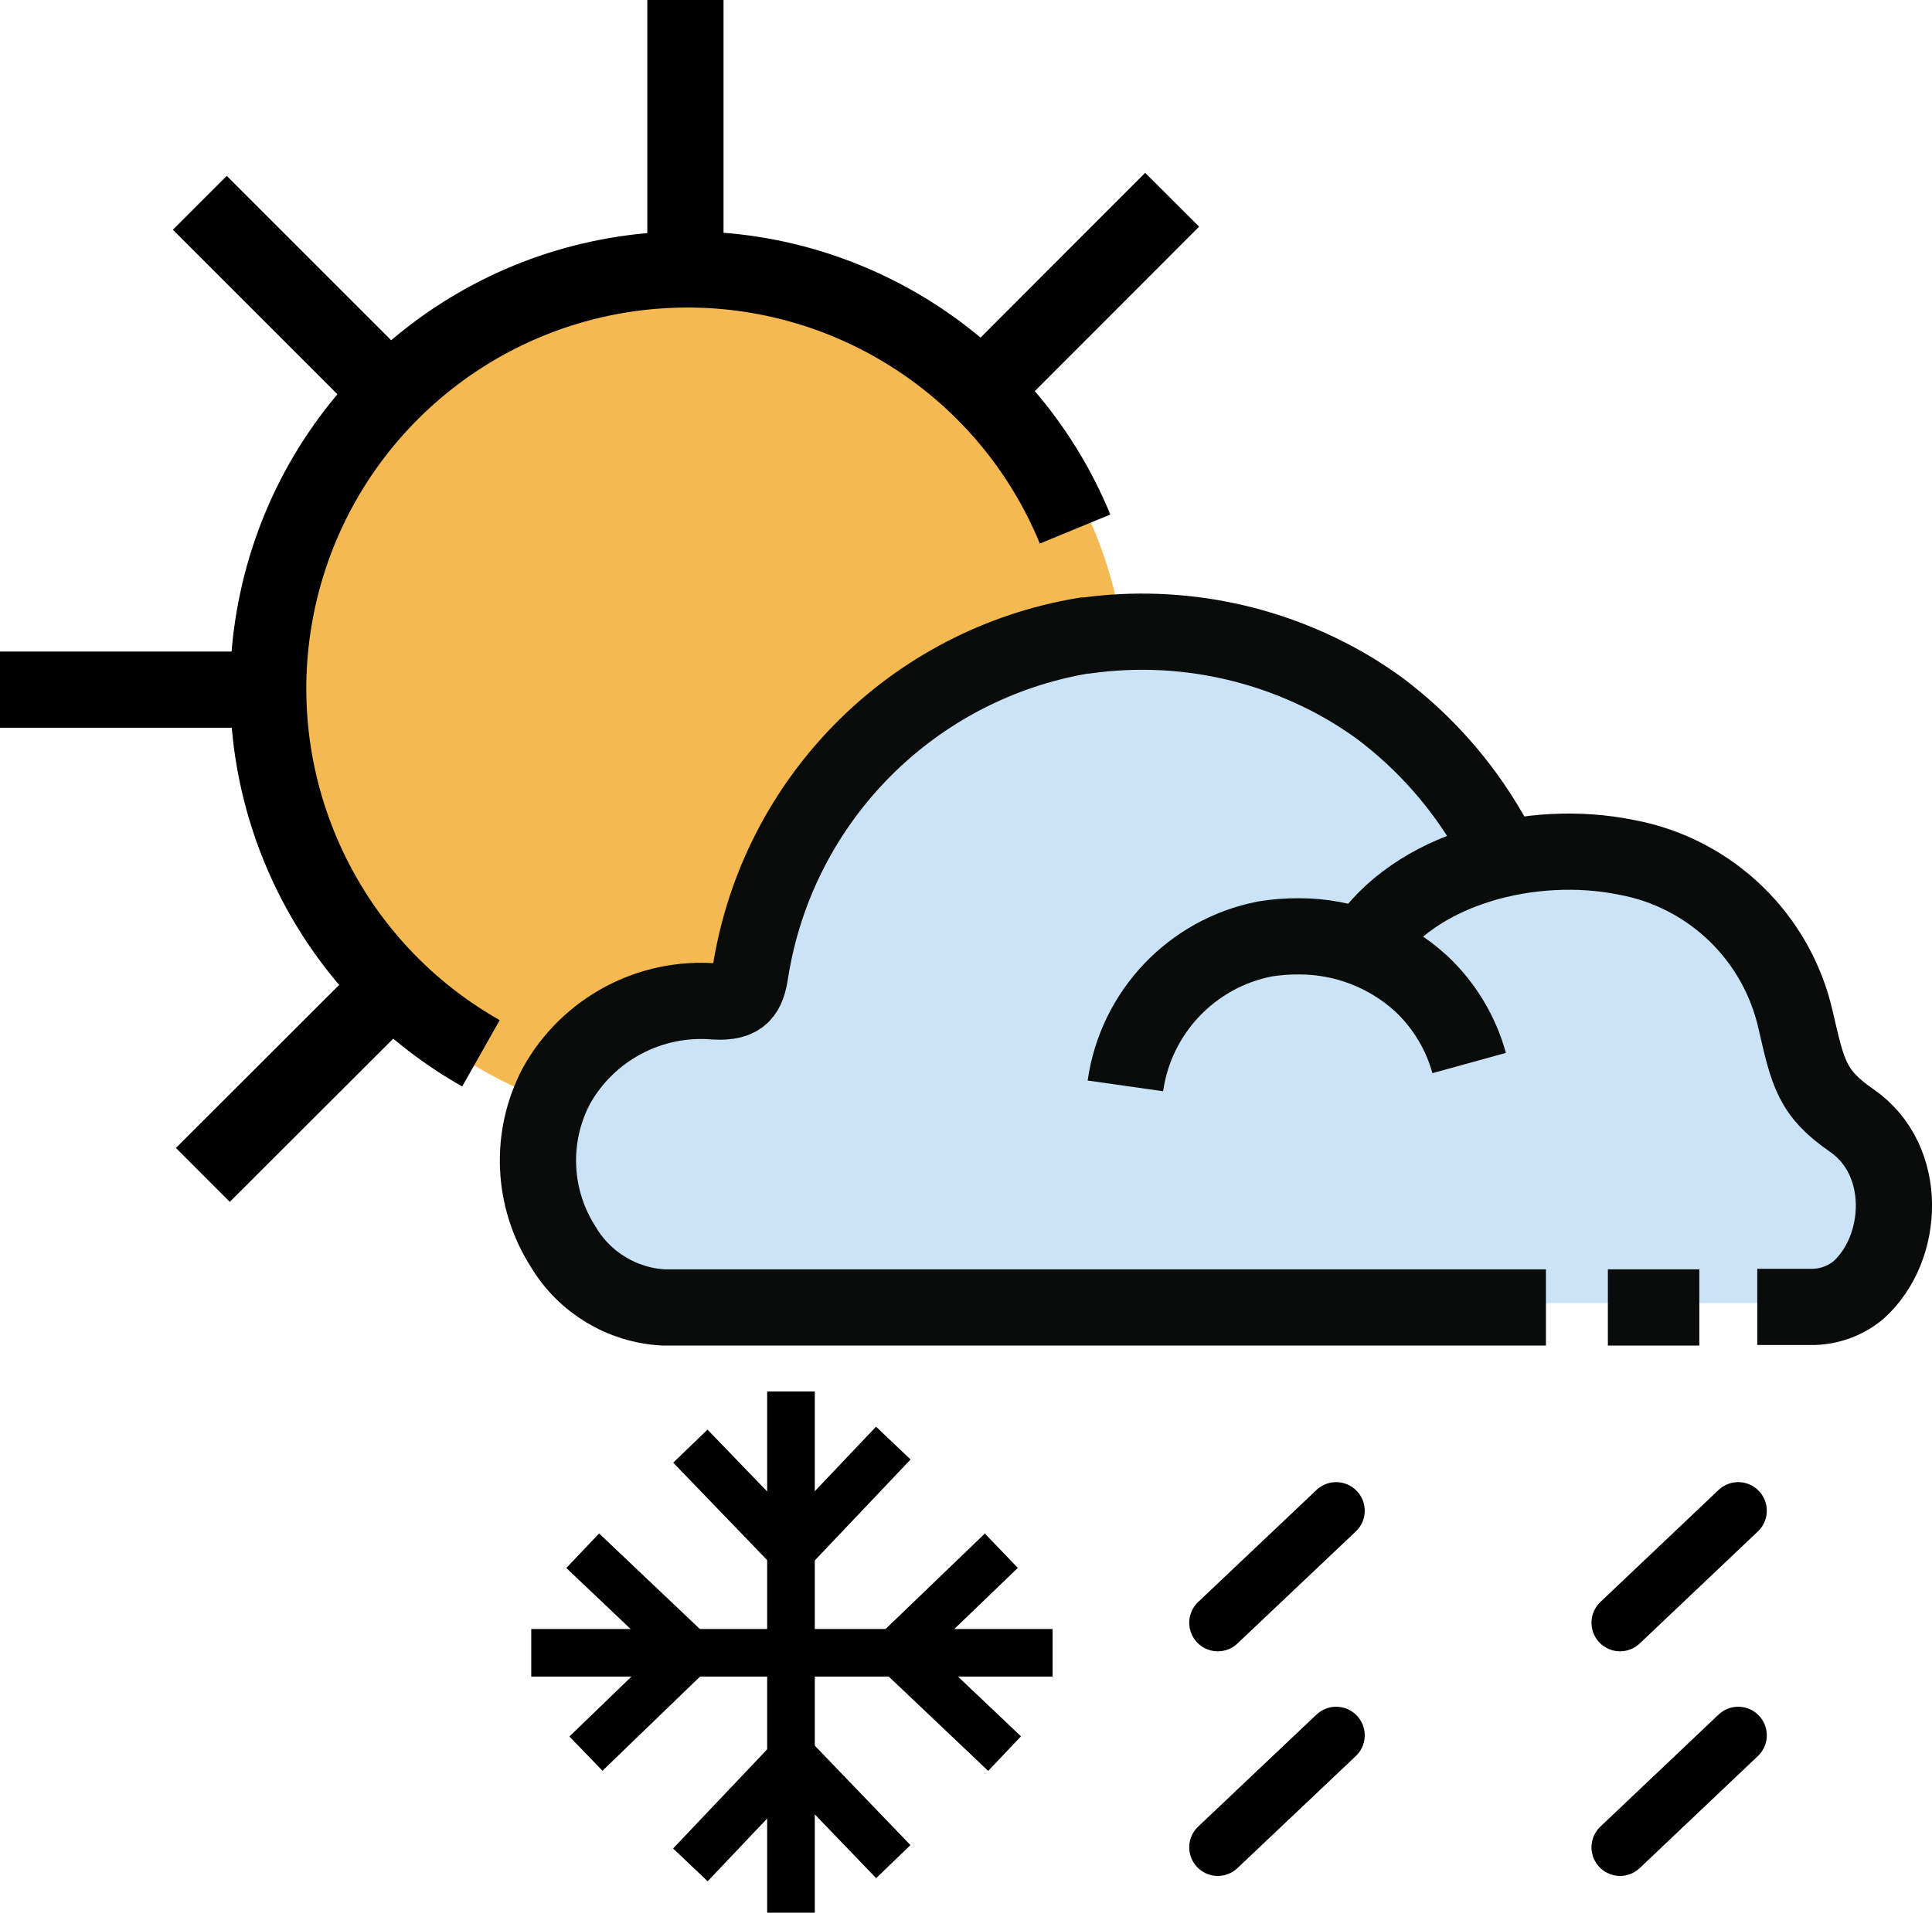
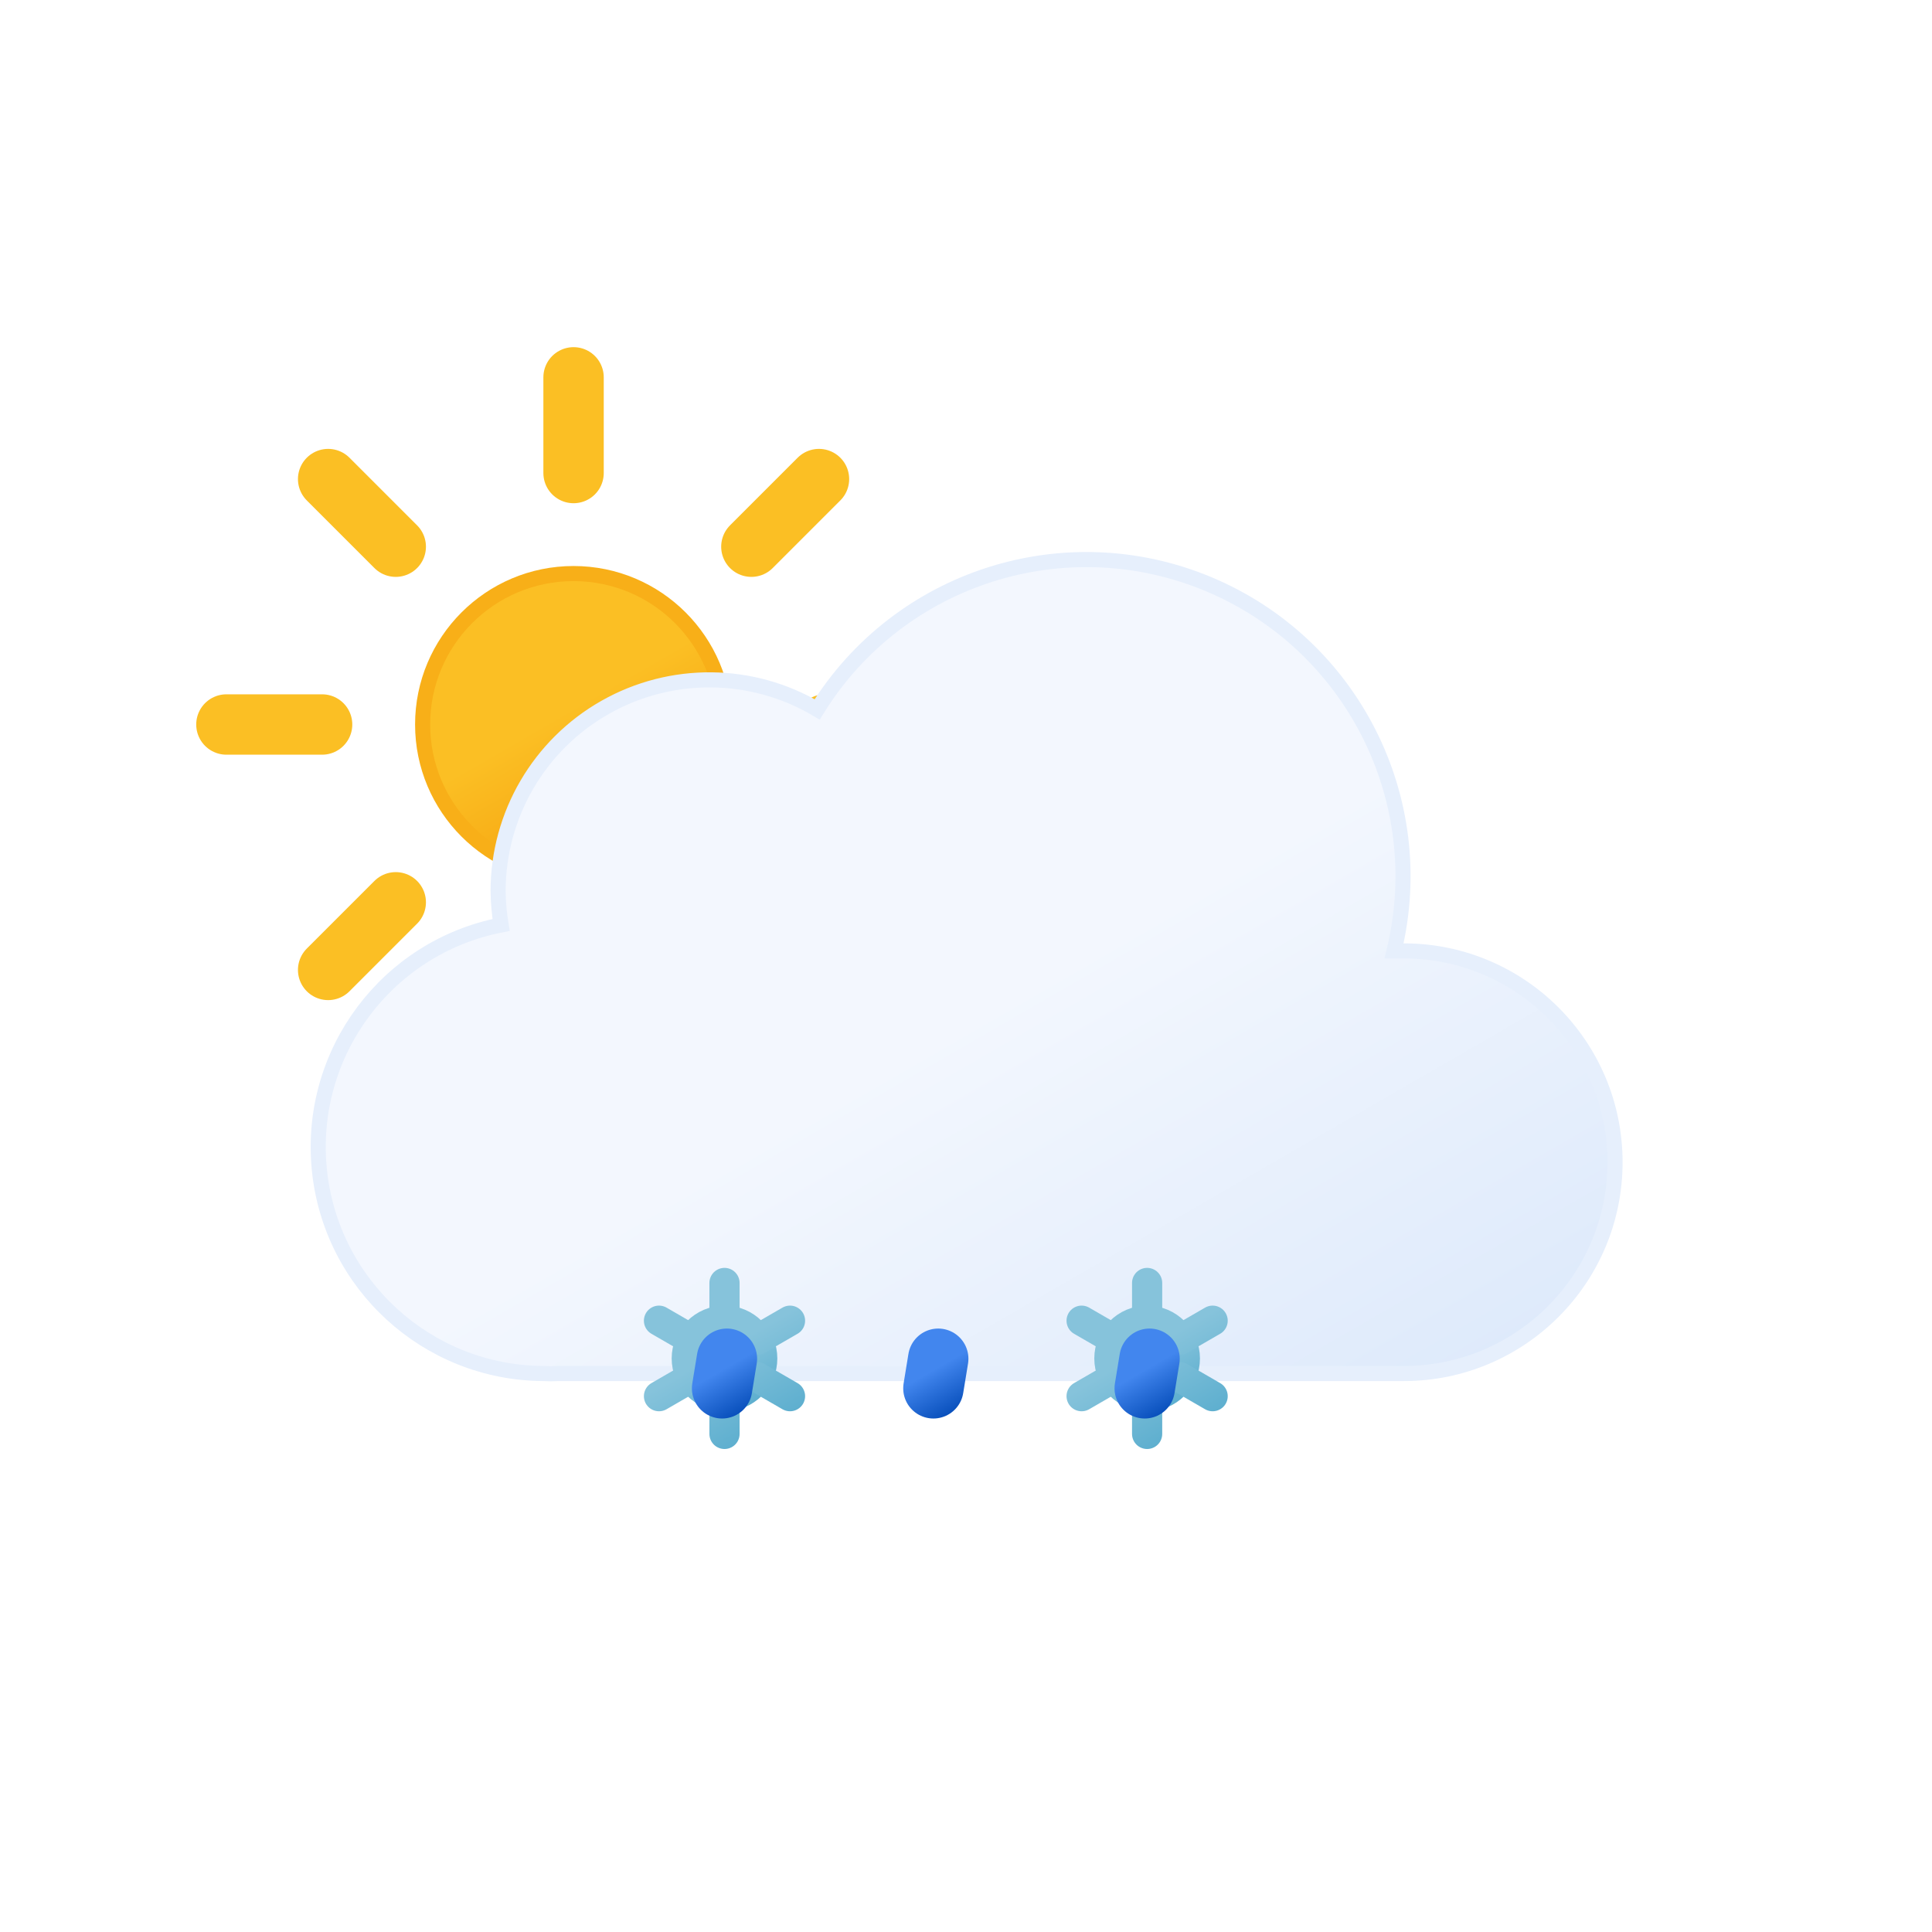
- <svg xmlns="http://www.w3.org/2000/svg" viewBox="0 0 101.39 100.4">
+ <svg xmlns="http://www.w3.org/2000/svg" xmlns:xlink="http://www.w3.org/1999/xlink" viewBox="0 0 64 64">
  <defs>
-     <style>.cls-1{fill:#f5b952;}.cls-2{fill:#cae3f6;}.cls-3,.cls-4,.cls-5,.cls-6,.cls-7{fill:none;stroke-miterlimit:10;}.cls-3,.cls-4,.cls-5,.cls-6{stroke:#000;}.cls-3{stroke-width:2.5px;}.cls-4{stroke-linecap:round;stroke-width:3px;}.cls-5,.cls-6,.cls-7{stroke-width:4px;}.cls-6{stroke-linecap:square;}.cls-7{stroke:#0a0b0b;}</style>
+     <linearGradient id="a" x1="16.5" y1="19.67" x2="21.5" y2="28.33" gradientUnits="userSpaceOnUse">
+       <stop offset="0" stop-color="#fbbf24" />
+       <stop offset="0.45" stop-color="#fbbf24" />
+       <stop offset="1" stop-color="#f59e0b" />
+     </linearGradient>
+     <linearGradient id="b" x1="22.56" y1="21.96" x2="39.2" y2="50.8" gradientUnits="userSpaceOnUse">
+       <stop offset="0" stop-color="#f3f7fe" />
+       <stop offset="0.45" stop-color="#f3f7fe" />
+       <stop offset="1" stop-color="#deeafb" />
+     </linearGradient>
+     <linearGradient id="c" x1="23.12" y1="43.48" x2="24.88" y2="46.52" gradientUnits="userSpaceOnUse">
+       <stop offset="0" stop-color="#86c3db" />
+       <stop offset="0.45" stop-color="#86c3db" />
+       <stop offset="1" stop-color="#5eafcf" />
+     </linearGradient>
+     <linearGradient id="d" x1="22.67" y1="42.69" x2="25.33" y2="47.31" xlink:href="#c" />
+     <linearGradient id="e" x1="37.12" y1="43.48" x2="38.88" y2="46.52" xlink:href="#c" />
+     <linearGradient id="f" x1="36.67" y1="42.69" x2="39.33" y2="47.31" xlink:href="#c" />
+     <linearGradient id="g" x1="23.31" y1="44.3" x2="24.69" y2="46.7" gradientUnits="userSpaceOnUse">
+       <stop offset="0" stop-color="#4286ee" />
+       <stop offset="0.45" stop-color="#4286ee" />
+       <stop offset="1" stop-color="#0950bc" />
+     </linearGradient>
+     <linearGradient id="h" x1="30.31" y1="44.3" x2="31.69" y2="46.7" xlink:href="#g" />
+     <linearGradient id="i" x1="37.31" y1="44.3" x2="38.69" y2="46.7" xlink:href="#g" />
  </defs>
-   <g id="Layer_2" data-name="Layer 2">
-     <g id="Layer_1-2" data-name="Layer 1">
-       <path class="cls-1" d="M36.52,13.88A22.63,22.63,0,1,0,59.15,36.5,22.65,22.65,0,0,0,36.52,13.88Z" />
-       <path class="cls-2" d="M81.18,68.4H35a6.55,6.55,0,0,1-5.25-3.17,8.41,8.41,0,0,1-.36-8.47,8.68,8.68,0,0,1,8.31-4.41c1.4.07,1.69-.44,1.86-1.6A21.19,21.19,0,0,1,57,33.23l.1,0a21.34,21.34,0,0,1,14.15,3c.41.25.83.54,1.24.84a21.86,21.86,0,0,1,5.73,6.49l.66,1.13" />
-       <path class="cls-2" d="M59.17,56.75a9.15,9.15,0,0,1,7.3-7.69,11.41,11.41,0,0,1,1.79-.14,9.49,9.49,0,0,1,6.38,2.47,8.9,8.9,0,0,1,2.52,4.21" />
-       <path class="cls-2" d="M71.65,49.49c2.67-4.11,8.82-5.63,13.73-4.62a11.16,11.16,0,0,1,8.89,8.59c.62,2.71.82,3.74,2.92,5.19,3,2.06,2.77,6.68.35,8.86a3.8,3.8,0,0,1-2.31.89h-16" />
-       <line class="cls-2" x1="84.42" y1="68.4" x2="89.2" y2="68.4" />
-       <polyline class="cls-3" points="36.23 97.89 41.6 92.23 46.88 97.72" />
-       <polyline class="cls-3" points="46.88 75.75 41.52 81.4 36.23 75.91" />
-       <line class="cls-3" x1="41.51" y1="73.04" x2="41.51" y2="100.4" />
-       <polyline class="cls-3" points="52.72 92.05 47.06 86.68 52.55 81.4" />
-       <polyline class="cls-3" points="30.58 81.4 36.23 86.76 30.75 92.05" />
-       <line class="cls-3" x1="27.88" y1="86.76" x2="55.24" y2="86.76" />
-       <line class="cls-4" x1="91.22" y1="91.09" x2="85.02" y2="96.97" />
-       <line class="cls-4" x1="70.12" y1="91.09" x2="63.91" y2="96.97" />
-       <line class="cls-4" x1="91.22" y1="79.3" x2="85.02" y2="85.18" />
-       <line class="cls-4" x1="70.12" y1="79.3" x2="63.91" y2="85.18" />
-       <path class="cls-5" d="M56.42,27.77A22,22,0,1,0,25.24,55.29" />
-       <line class="cls-6" x1="35.97" y1="14.01" x2="35.97" y2="2" />
-       <line class="cls-6" x1="14.01" y1="36.2" x2="2" y2="36.2" />
-       <line class="cls-6" x1="20.4" y1="20.56" x2="11.9" y2="12.06" />
-       <line class="cls-6" x1="51.61" y1="20.4" x2="60.1" y2="11.9" />
-       <line class="cls-6" x1="20.56" y1="51.77" x2="12.06" y2="60.26" />
-       <path class="cls-7" d="M81.13,68.63H34.82a6.53,6.53,0,0,1-5.26-3.18A8.4,8.4,0,0,1,29.2,57a8.69,8.69,0,0,1,8.33-4.43c1.4.07,1.69-.44,1.86-1.6A21.26,21.26,0,0,1,56.9,33.36l.11,0a21.37,21.37,0,0,1,14.18,3c.41.26.83.54,1.24.84a21.74,21.74,0,0,1,5.75,6.51l.67,1.13" />
-       <path class="cls-7" d="M59.06,57a9.17,9.17,0,0,1,7.31-7.71,10.54,10.54,0,0,1,1.81-.14,9.47,9.47,0,0,1,6.39,2.47A9,9,0,0,1,77.1,55.8" />
-       <path class="cls-7" d="M71.57,49.67C74.25,45.54,80.41,44,85.34,45a11.19,11.19,0,0,1,8.91,8.62c.63,2.71.83,3.75,2.93,5.2,3,2.07,2.78,6.7.36,8.89a3.83,3.83,0,0,1-2.32.89h-3" />
-       <line class="cls-7" x1="84.38" y1="68.63" x2="89.18" y2="68.63" />
-     </g>
+   <circle cx="19" cy="24" r="5" stroke="#f8af18" stroke-miterlimit="10" stroke-width="0.5" fill="url(#a)" />
+   <path d="M19,15.67V12.5m0,23V32.33m5.89-14.22,2.24-2.24M10.87,32.13l2.24-2.24m0-11.78-2.24-2.24M27.13,32.13l-2.24-2.24M7.5,24h3.17M30.5,24H27.33" fill="none" stroke="#fbbf24" stroke-linecap="round" stroke-miterlimit="10" stroke-width="2">
+     <animateTransform attributeName="transform" type="rotate" values="0 19 24; 360 19 24" dur="45s" repeatCount="indefinite" />
+   </path>
+   <path d="M46.5,31.5l-.32,0a10.49,10.49,0,0,0-19.11-8,7,7,0,0,0-10.57,6,7.21,7.21,0,0,0,.1,1.14A7.5,7.5,0,0,0,18,45.5a4.19,4.19,0,0,0,.5,0v0h28a7,7,0,0,0,0-14Z" stroke="#e6effc" stroke-miterlimit="10" stroke-width="0.5" fill="url(#b)" />
+   <g>
+     <circle cx="24" cy="45" r="1.25" fill="none" stroke-miterlimit="10" stroke="url(#c)" />
+     <path d="M26.17,46.25l-1.09-.63m-2.16-1.24-1.09-.63M24,42.5v1.25m0,3.75V46.25m-1.08-.63-1.09.63m4.34-2.5-1.09.63" fill="none" stroke-linecap="round" stroke-miterlimit="10" stroke="url(#d)" />
+     <animateTransform attributeName="transform" type="translate" additive="sum" values="1 -6; -1 12" begin="-2s" dur="4s" repeatCount="indefinite" />
+     <animateTransform attributeName="transform" type="rotate" additive="sum" values="0 24 45; 360 24 45" dur="9s" repeatCount="indefinite" />
+     <animate attributeName="opacity" values="0;1;1;1;0" begin="-2s" dur="4s" repeatCount="indefinite" />
  </g>
+   <g>
+     <circle cx="38" cy="45" r="1.25" fill="none" stroke-miterlimit="10" stroke="url(#e)" />
+     <path d="M40.17,46.25l-1.09-.63m-2.16-1.24-1.09-.63M38,42.5v1.25m0,3.75V46.25m-1.08-.63-1.09.63m4.34-2.5-1.09.63" fill="none" stroke-linecap="round" stroke-miterlimit="10" stroke="url(#f)" />
+     <animateTransform attributeName="transform" type="translate" additive="sum" values="1 -6; -1 12" begin="-1s" dur="4s" repeatCount="indefinite" />
+     <animateTransform attributeName="transform" type="rotate" additive="sum" values="0 38 45; 360 38 45" dur="9s" repeatCount="indefinite" />
+     <animate attributeName="opacity" values="0;1;1;1;0" begin="-1s" dur="4s" repeatCount="indefinite" />
+   </g>
+   <line x1="24.08" y1="45.01" x2="23.92" y2="45.99" fill="none" stroke-linecap="round" stroke-miterlimit="10" stroke-width="2" stroke="url(#g)">
+     <animateTransform attributeName="transform" type="translate" values="1 -5; -2 10" dur="1.5s" repeatCount="indefinite" />
+     <animate attributeName="opacity" values="0;1;1;0" dur="1.5s" repeatCount="indefinite" />
+   </line>
+   <line x1="31.08" y1="45.01" x2="30.92" y2="45.99" fill="none" stroke-linecap="round" stroke-miterlimit="10" stroke-width="2" stroke="url(#h)">
+     <animateTransform attributeName="transform" type="translate" begin="-0.5s" values="1 -5; -2 10" dur="1.5s" repeatCount="indefinite" />
+     <animate attributeName="opacity" begin="-0.5s" values="0;1;1;0" dur="1.5s" repeatCount="indefinite" />
+   </line>
+   <line x1="38.08" y1="45.01" x2="37.92" y2="45.99" fill="none" stroke-linecap="round" stroke-miterlimit="10" stroke-width="2" stroke="url(#i)">
+     <animateTransform attributeName="transform" type="translate" begin="-1s" values="1 -5; -2 10" dur="1.5s" repeatCount="indefinite" />
+     <animate attributeName="opacity" begin="-1s" values="0;1;1;0" dur="1.5s" repeatCount="indefinite" />
+   </line>
</svg>
